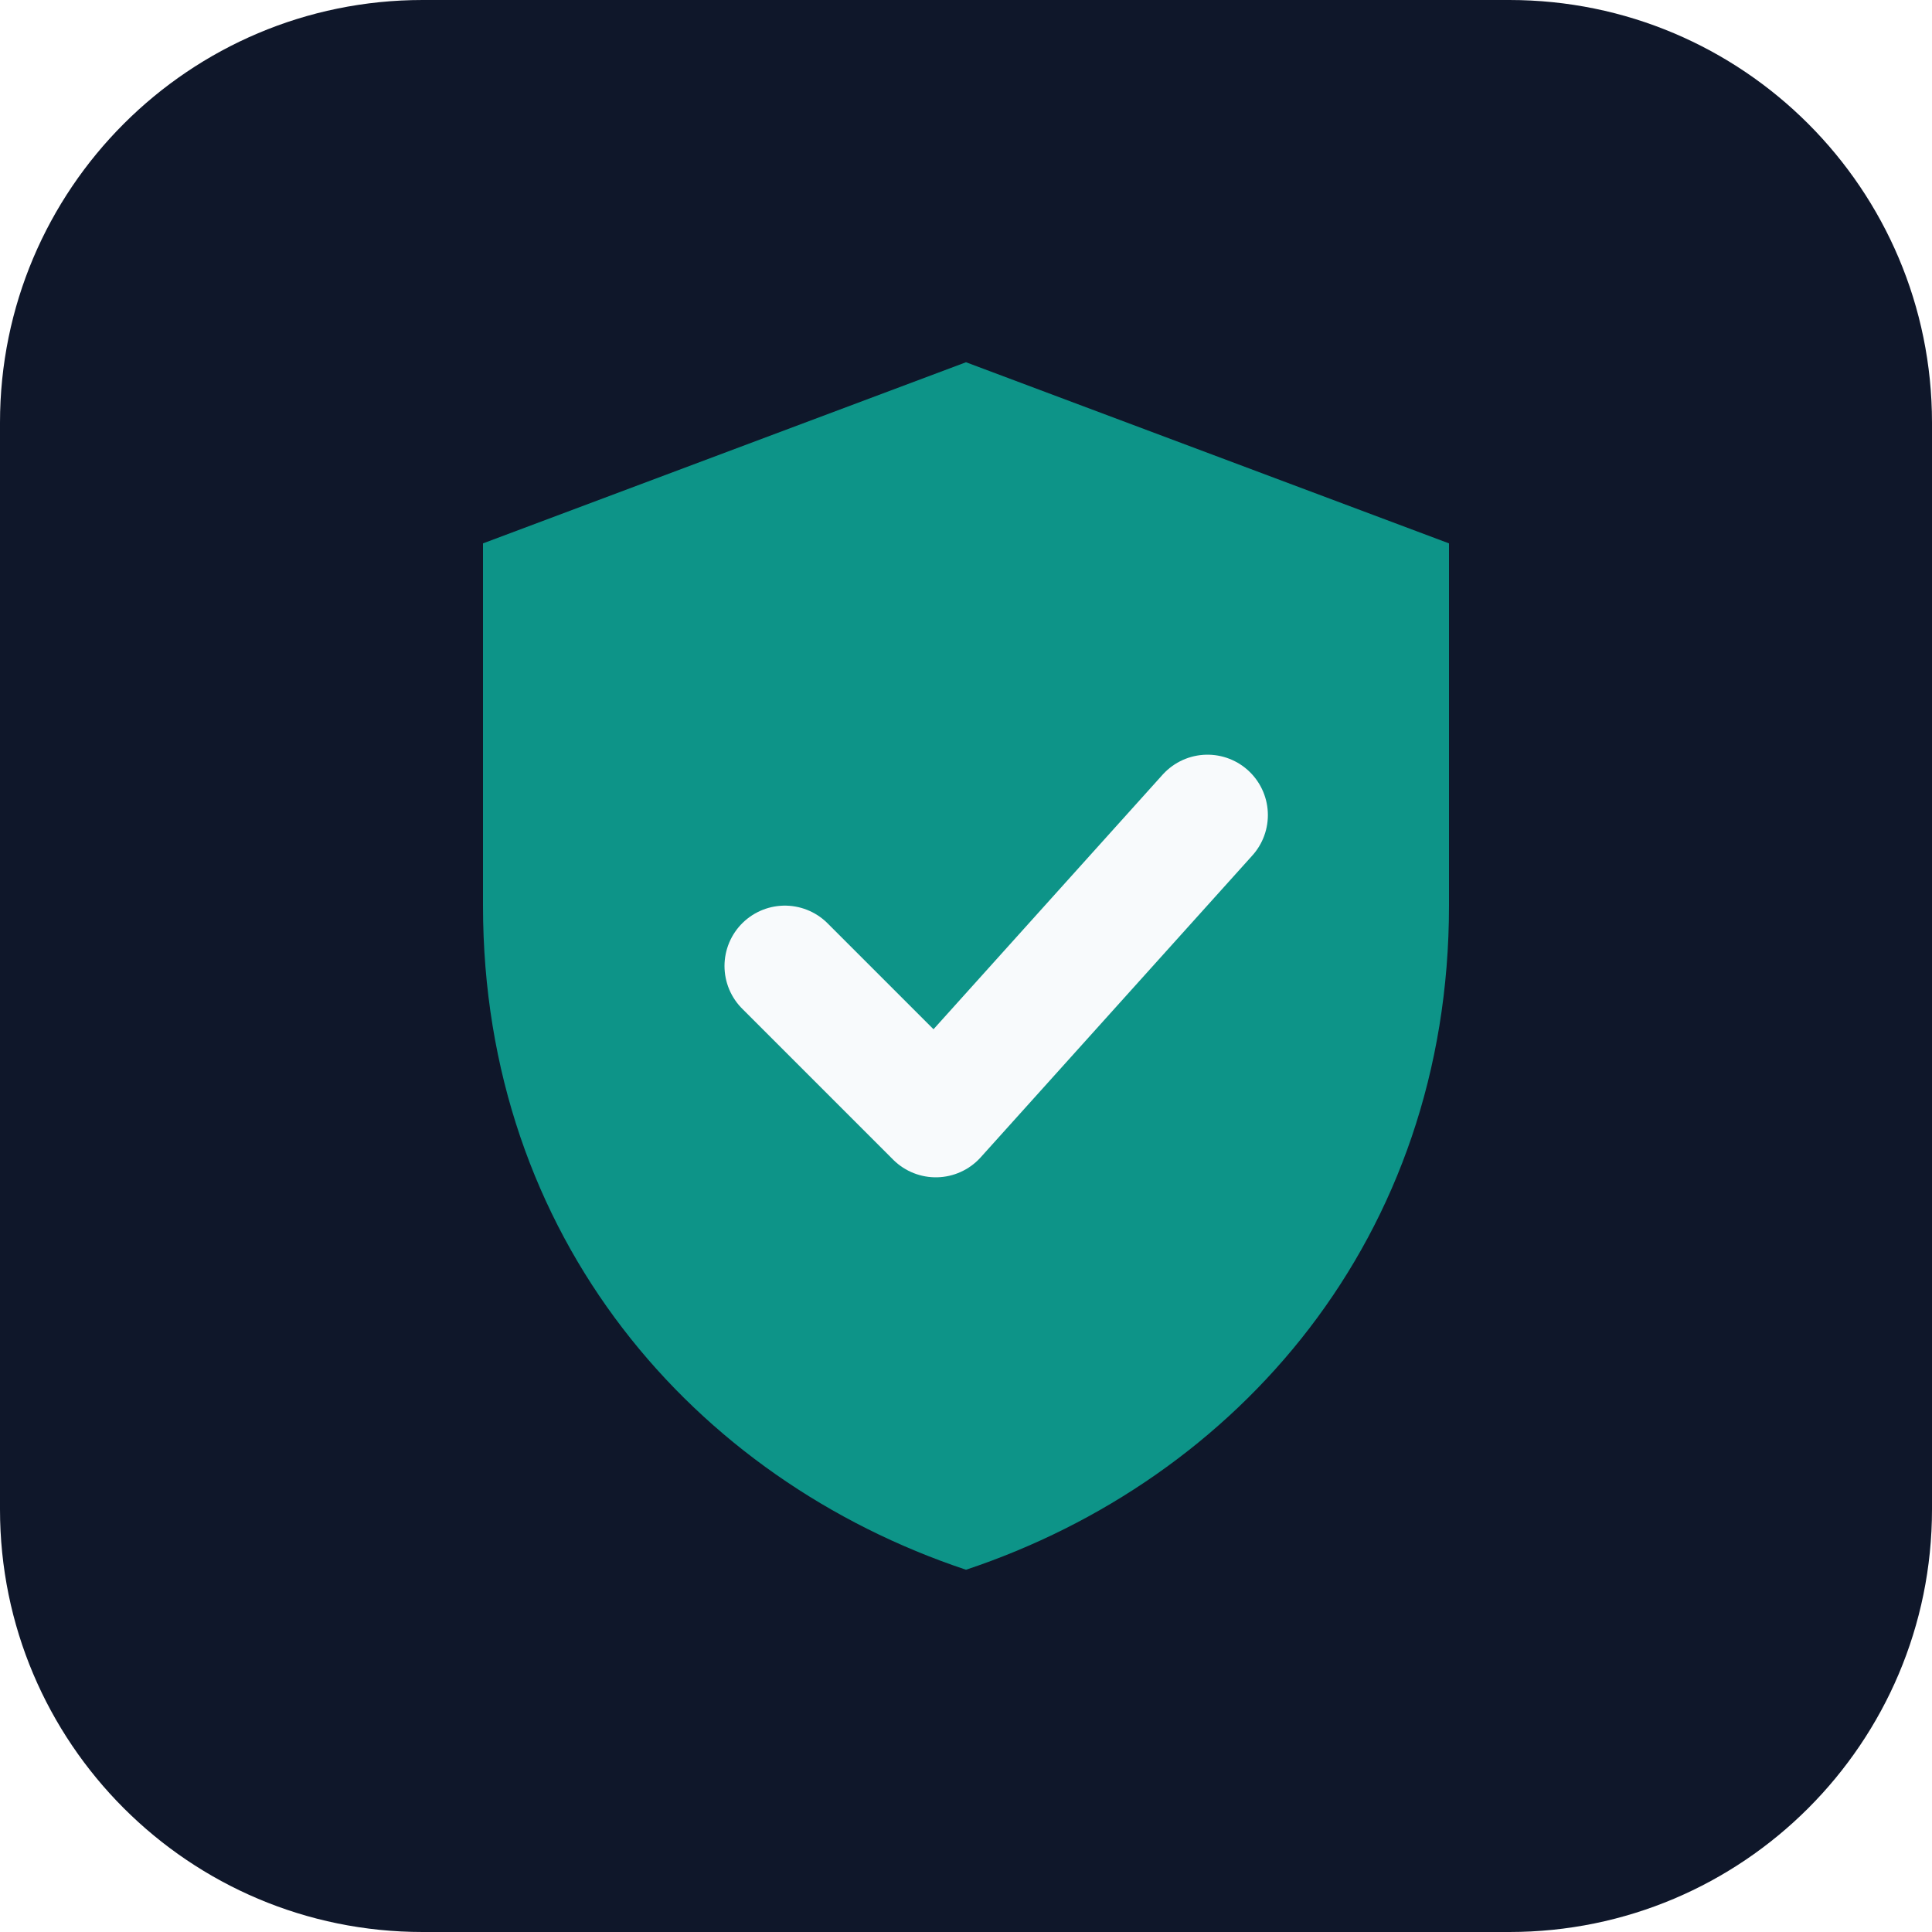
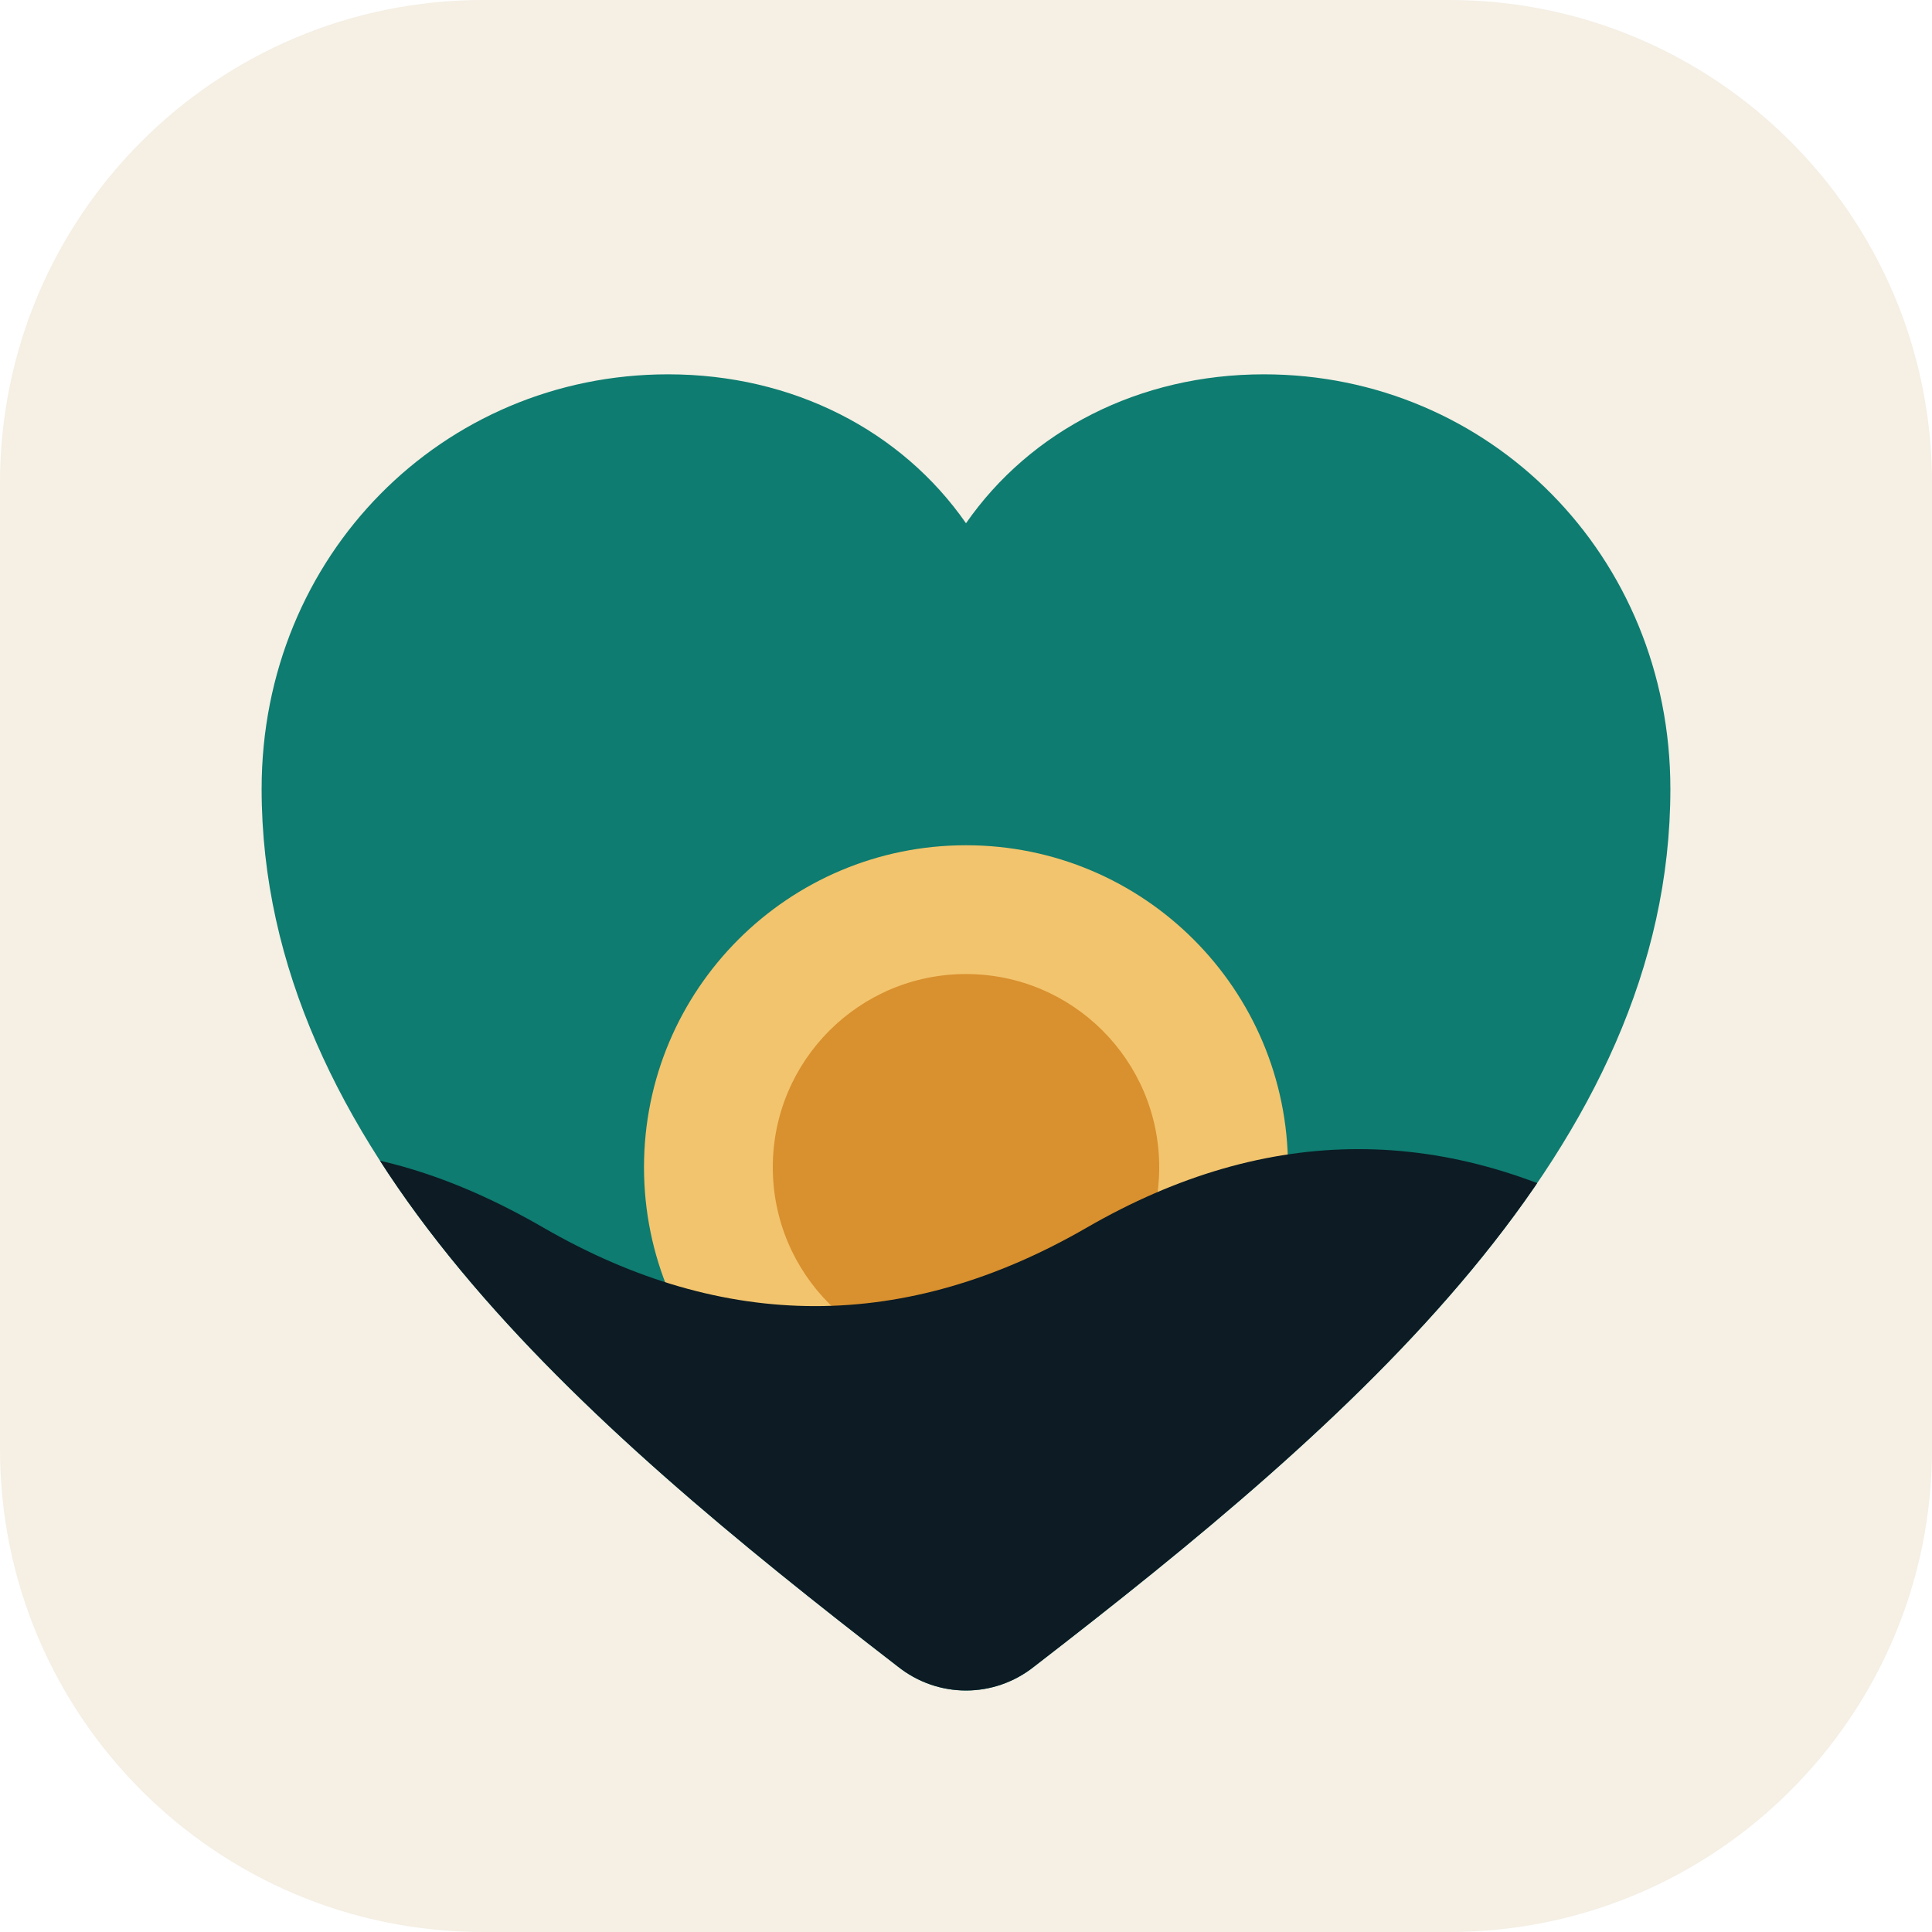
- <svg xmlns="http://www.w3.org/2000/svg" viewBox="0 0 64 64">
-   <rect width="64" height="64" rx="14" fill="#0F172A" />
-   <path d="M32 12l16 6v12c0 11-7 19-16 22-9-3-16-11-16-22V18z" fill="#0D9488" />
-   <path d="M26 32l5 5 9-10" stroke="#F8FAFC" stroke-width="4" fill="none" stroke-linecap="round" stroke-linejoin="round" />
+ <svg xmlns="http://www.w3.org/2000/svg" viewBox="0 0 48 48">
+   <defs>
+     <clipPath id="h">
+       <path d="M24 42c-.6 0-1.2-.2-1.7-.6C14.4 35.3 6.5 28.5 6.5 19.6 6.5 13.8 11 9.3 16.6 9.3c3.1 0 5.8 1.4 7.4 3.7 1.6-2.3 4.3-3.7 7.4-3.7 5.6 0 10.1 4.5 10.1 10.3 0 8.9-7.9 15.7-15.8 21.8-.5.4-1.1.6-1.7.6Z" />
+     </clipPath>
+   </defs>
+   <rect width="48" height="48" rx="12" fill="#F5EFE4" />
+   <path d="M24 42c-.6 0-1.2-.2-1.7-.6C14.4 35.3 6.5 28.5 6.5 19.6 6.5 13.8 11 9.3 16.6 9.3c3.1 0 5.8 1.4 7.4 3.7 1.6-2.3 4.3-3.7 7.4-3.7 5.6 0 10.1 4.5 10.1 10.3 0 8.9-7.9 15.7-15.8 21.8-.5.4-1.1.6-1.7.6Z" fill="#0E7C70" />
+   <g clip-path="url(#h)">
+     <circle cx="24" cy="29" r="8" fill="#F2C46D" />
+     <circle cx="24" cy="29" r="4.8" fill="#D9902E" />
+     <path d="M0 30.5c5-2.6 9-2.6 13.5 0s9 2.6 13.5 0 9-2.6 13.5 0 6 2 8 1V48H0Z" fill="#0C1B24" />
+   </g>
</svg>
